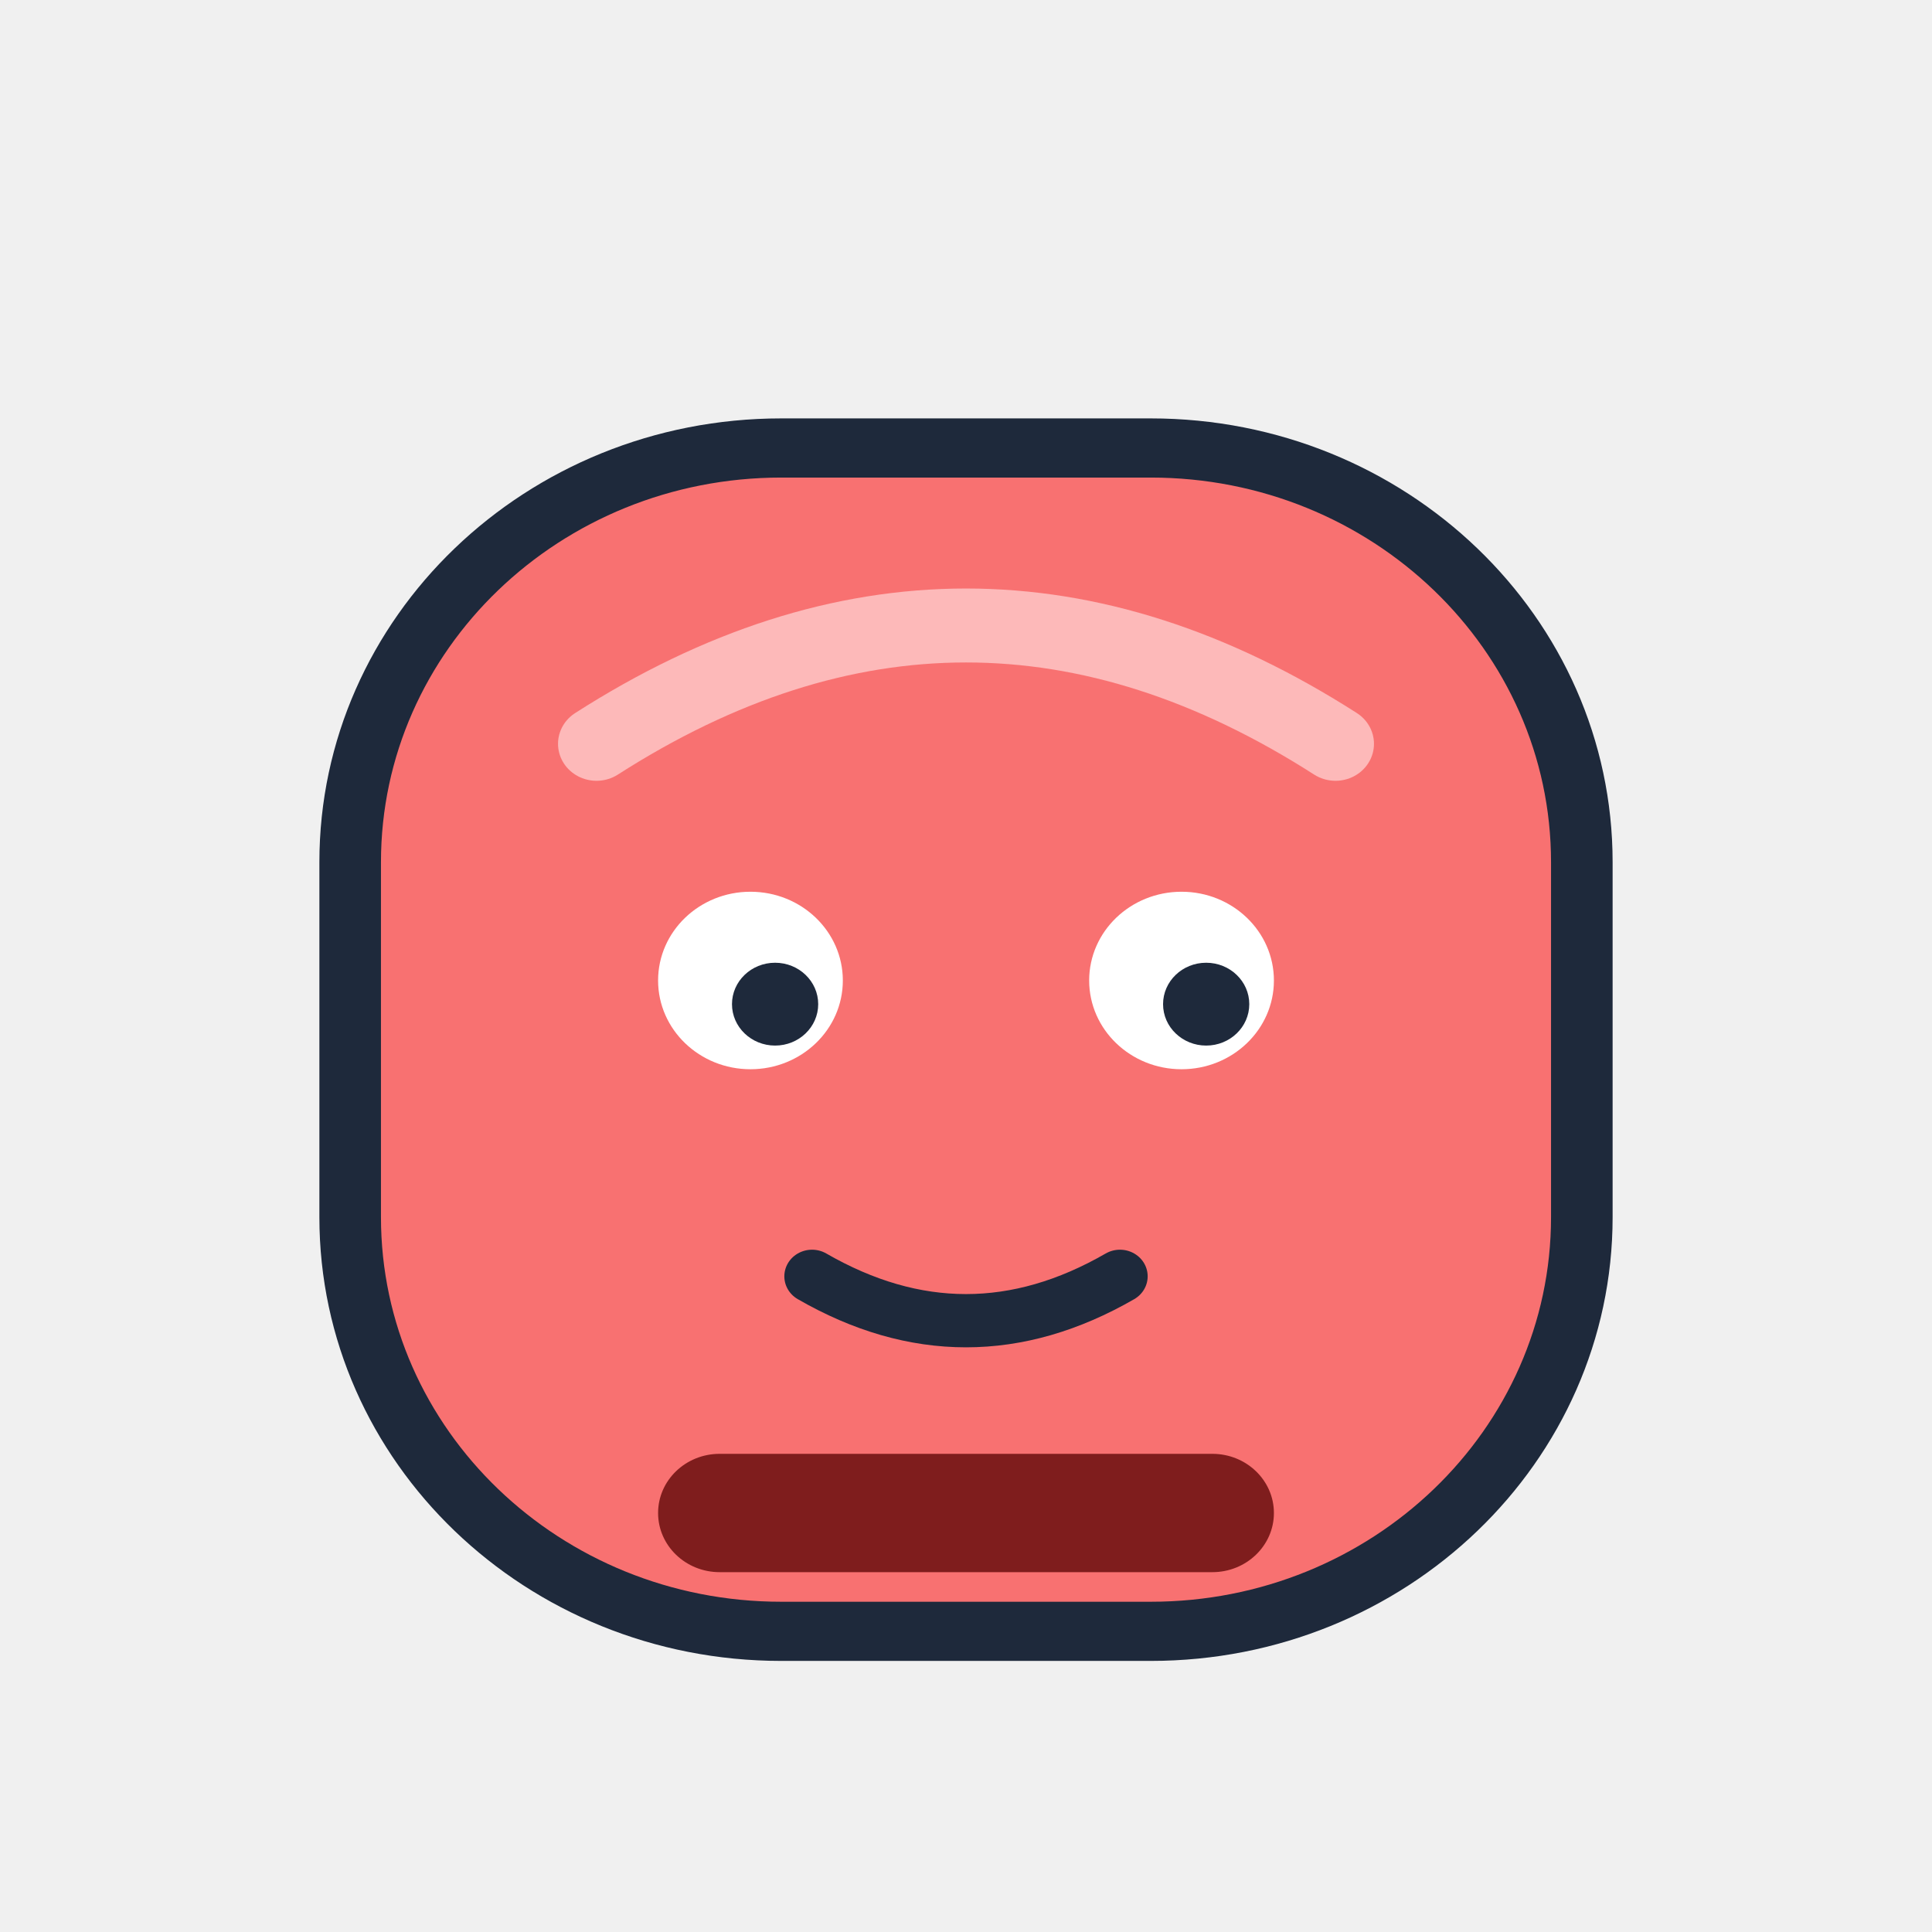
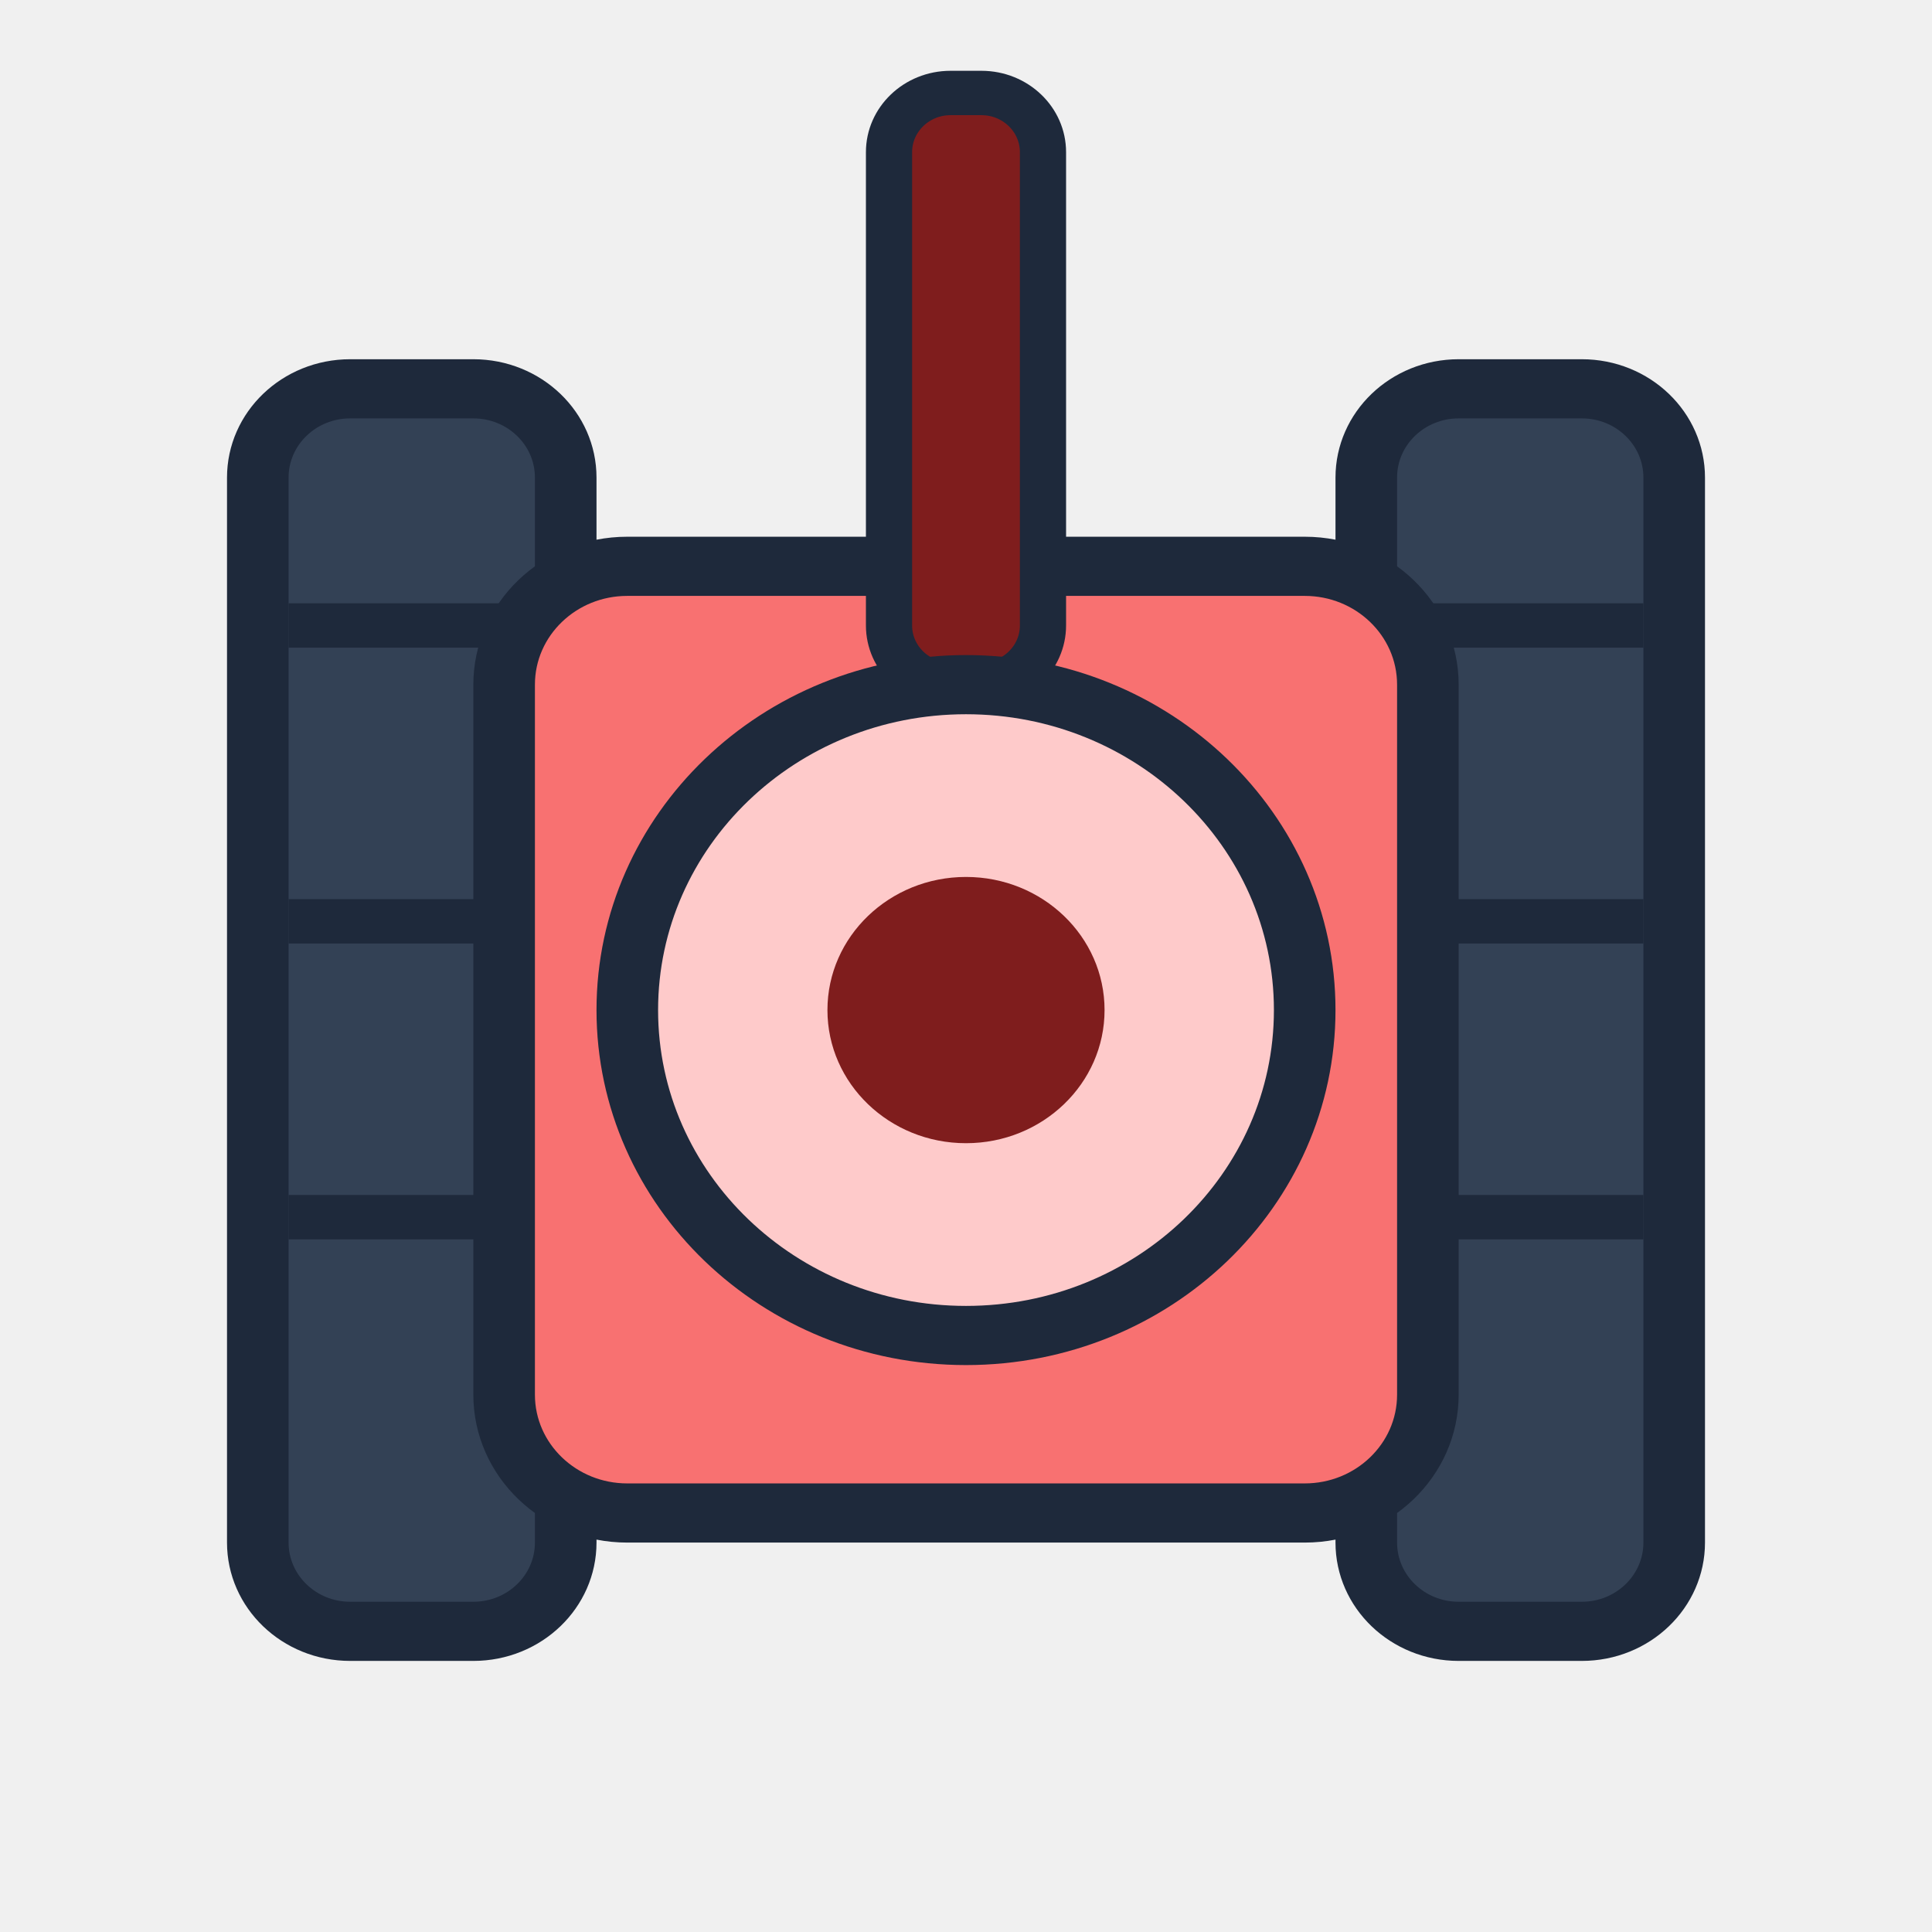
<svg xmlns="http://www.w3.org/2000/svg" viewBox="0 0 64 64" width="64" height="64">
  <g transform="translate(32 56) scale(1.02 0.98) translate(-32 -56)">
    <g id="unit-tank_enemy">
-       <rect x="12" y="14" width="40" height="40" rx="14" fill="#F87171" stroke="#1E293B" stroke-width="2" />
-       <path d="M 20 24 Q 32 16 44 24" fill="none" stroke="#FECACA" stroke-width="2.5" stroke-linecap="round" opacity="0.8" />
-       <circle cx="25" cy="32" r="3" fill="#FFFFFF" />
-       <circle cx="25.8" cy="32.8" r="1.4" fill="#1E293B" />
-       <circle cx="39" cy="32" r="3" fill="#FFFFFF" />
-       <circle cx="39.8" cy="32.8" r="1.4" fill="#1E293B" />
-       <path d="M 27 42 Q 32 45 37 42" fill="none" stroke="#1E293B" stroke-width="1.8" stroke-linecap="round" />
-       <rect x="22" y="48" width="20" height="4" rx="2" fill="#7F1D1D" />
+       <rect x="9" y="12" width="10" height="42" rx="3" fill="#334155" stroke="#1E293B" stroke-width="2" />
+       <line x1="10" y1="20" x2="18" y2="20" stroke="#1E293B" stroke-width="1.5" />
+       <line x1="10" y1="30" x2="18" y2="30" stroke="#1E293B" stroke-width="1.5" />
+       <line x1="10" y1="40" x2="18" y2="40" stroke="#1E293B" stroke-width="1.5" />
+       <rect x="45" y="12" width="10" height="42" rx="3" fill="#334155" stroke="#1E293B" stroke-width="2" />
+       <line x1="46" y1="20" x2="54" y2="20" stroke="#1E293B" stroke-width="1.5" />
+       <line x1="46" y1="30" x2="54" y2="30" stroke="#1E293B" stroke-width="1.5" />
+       <line x1="46" y1="40" x2="54" y2="40" stroke="#1E293B" stroke-width="1.5" />
+       <rect x="17" y="18" width="30" height="32" rx="4" fill="#F87171" stroke="#1E293B" stroke-width="2" />
+       <rect x="29.5" y="2" width="5" height="20" rx="2" fill="#7F1D1D" stroke="#1E293B" stroke-width="1.5" />
+       <circle cx="32" cy="33" r="11" fill="#FECACA" stroke="#1E293B" stroke-width="2" />
+       <circle cx="32" cy="33" r="4.5" fill="#7F1D1D" />
    </g>
  </g>
</svg>
